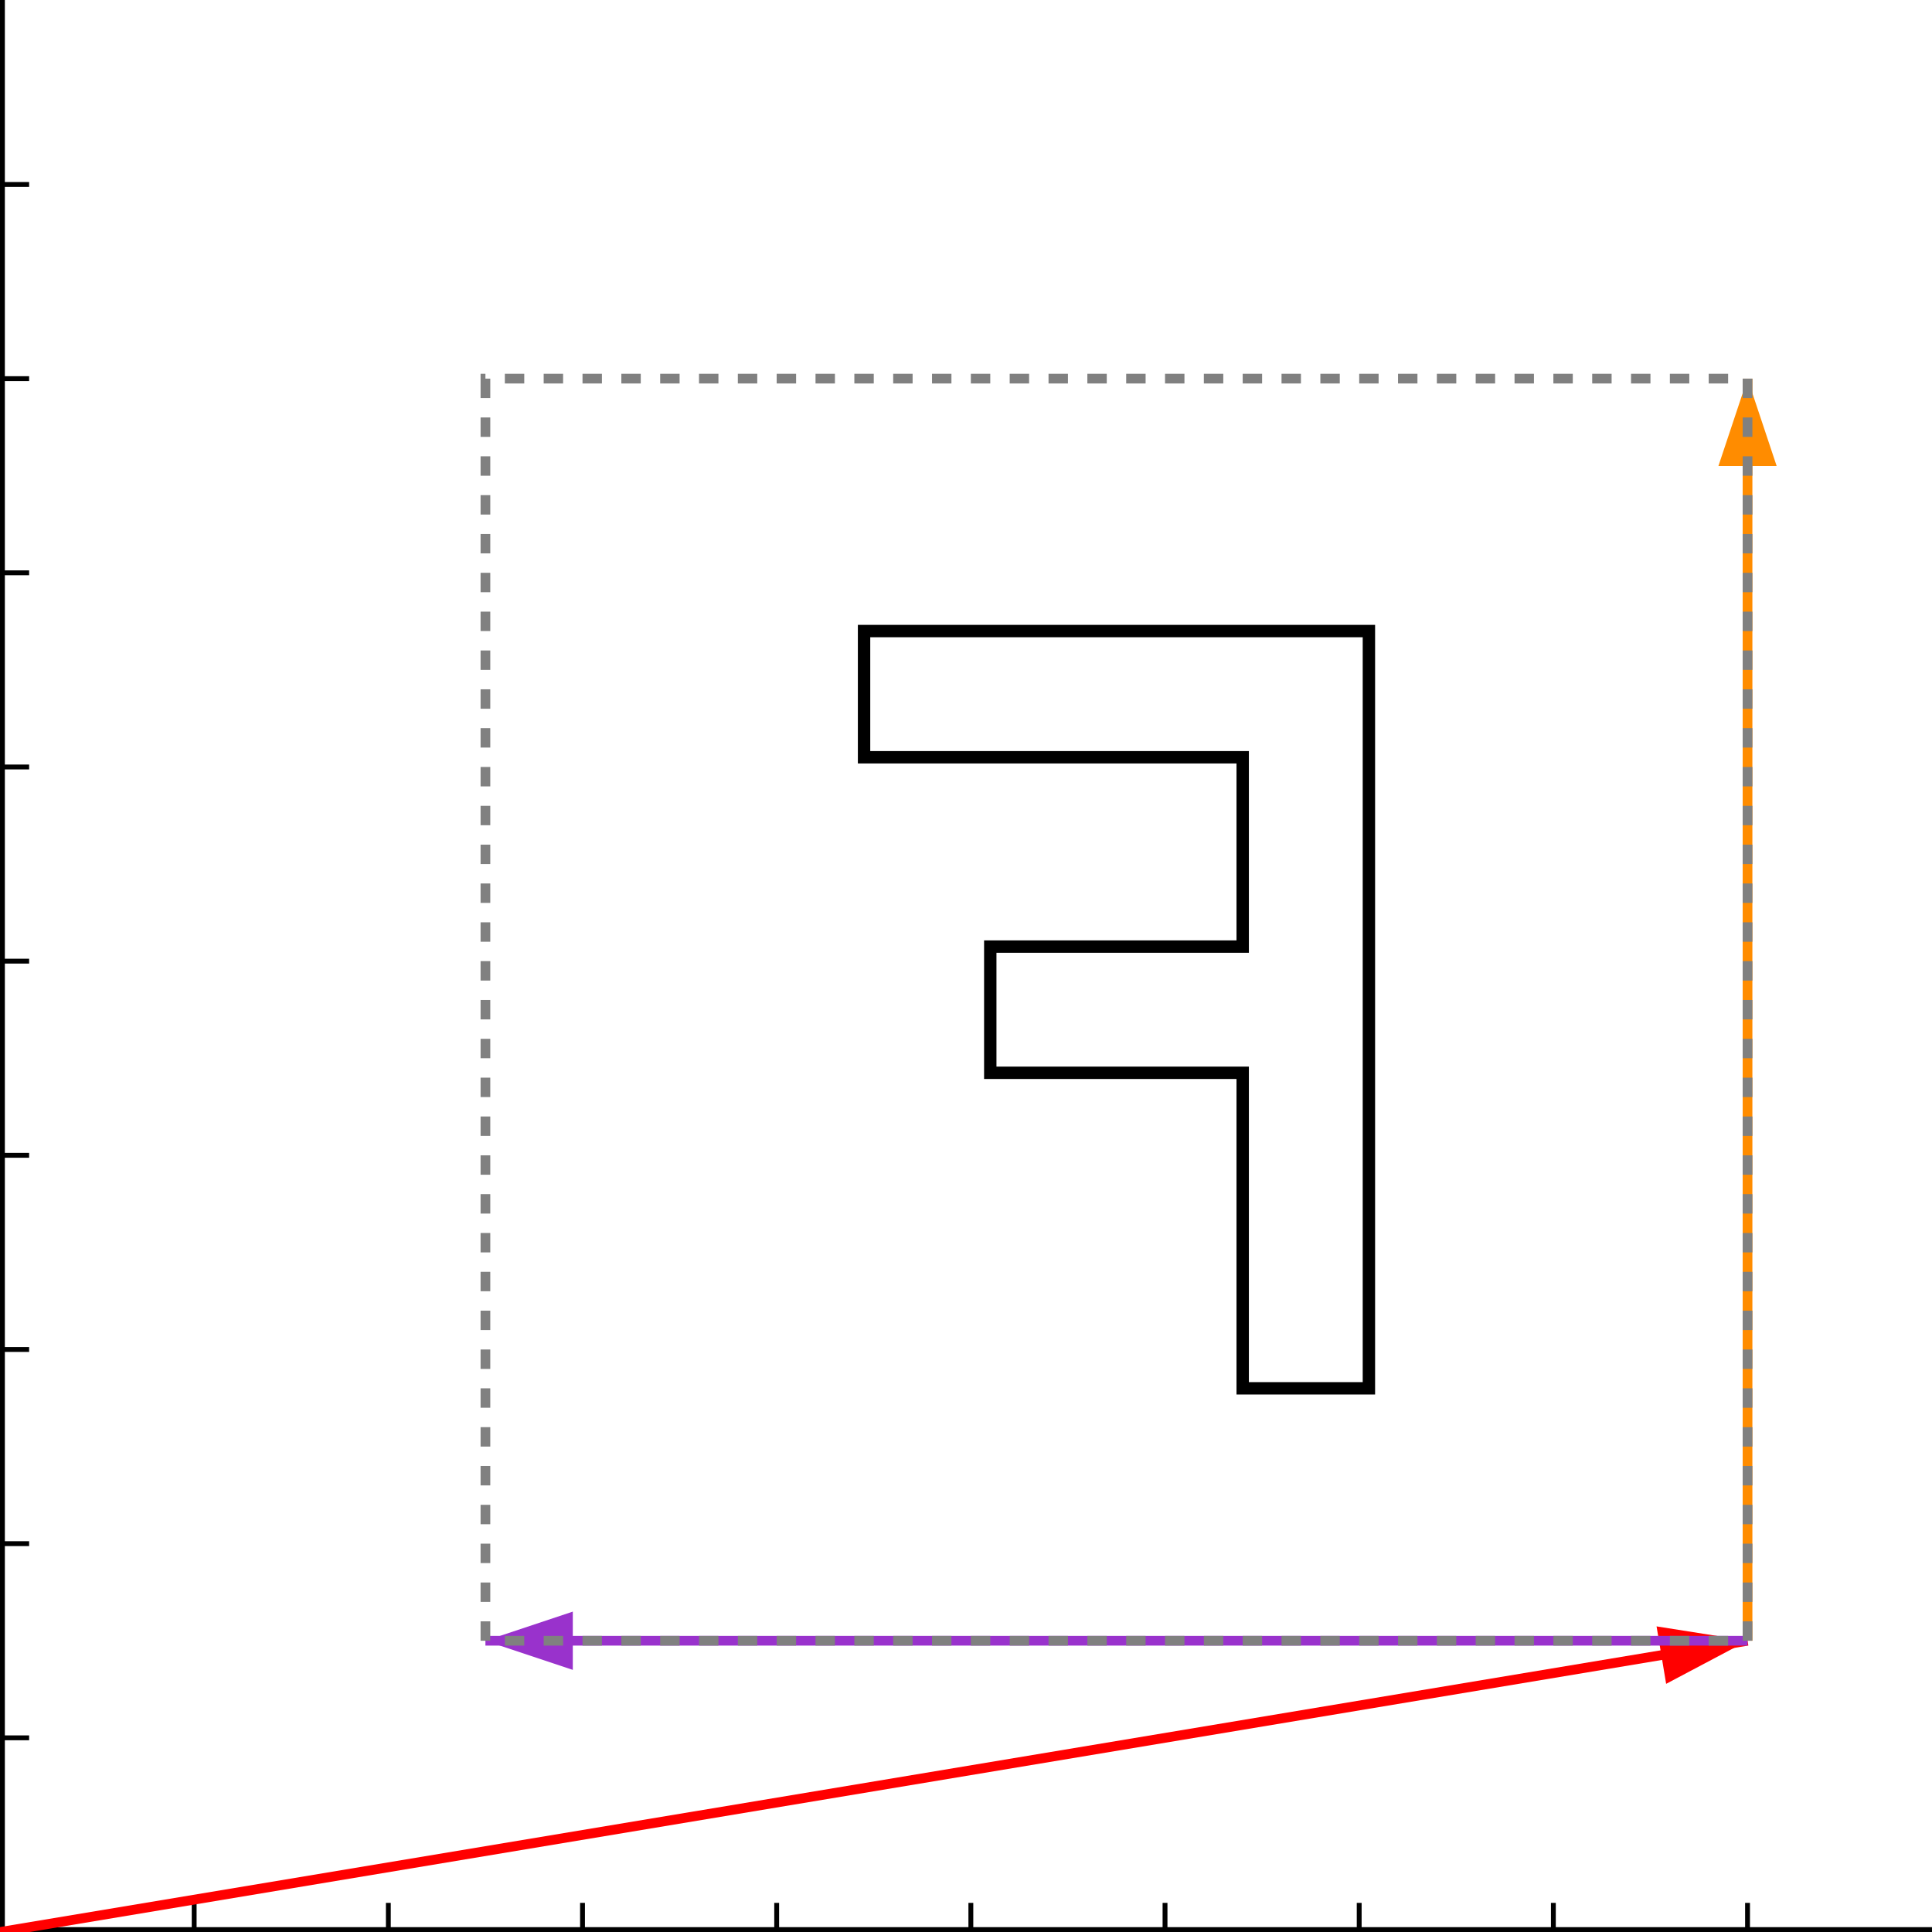
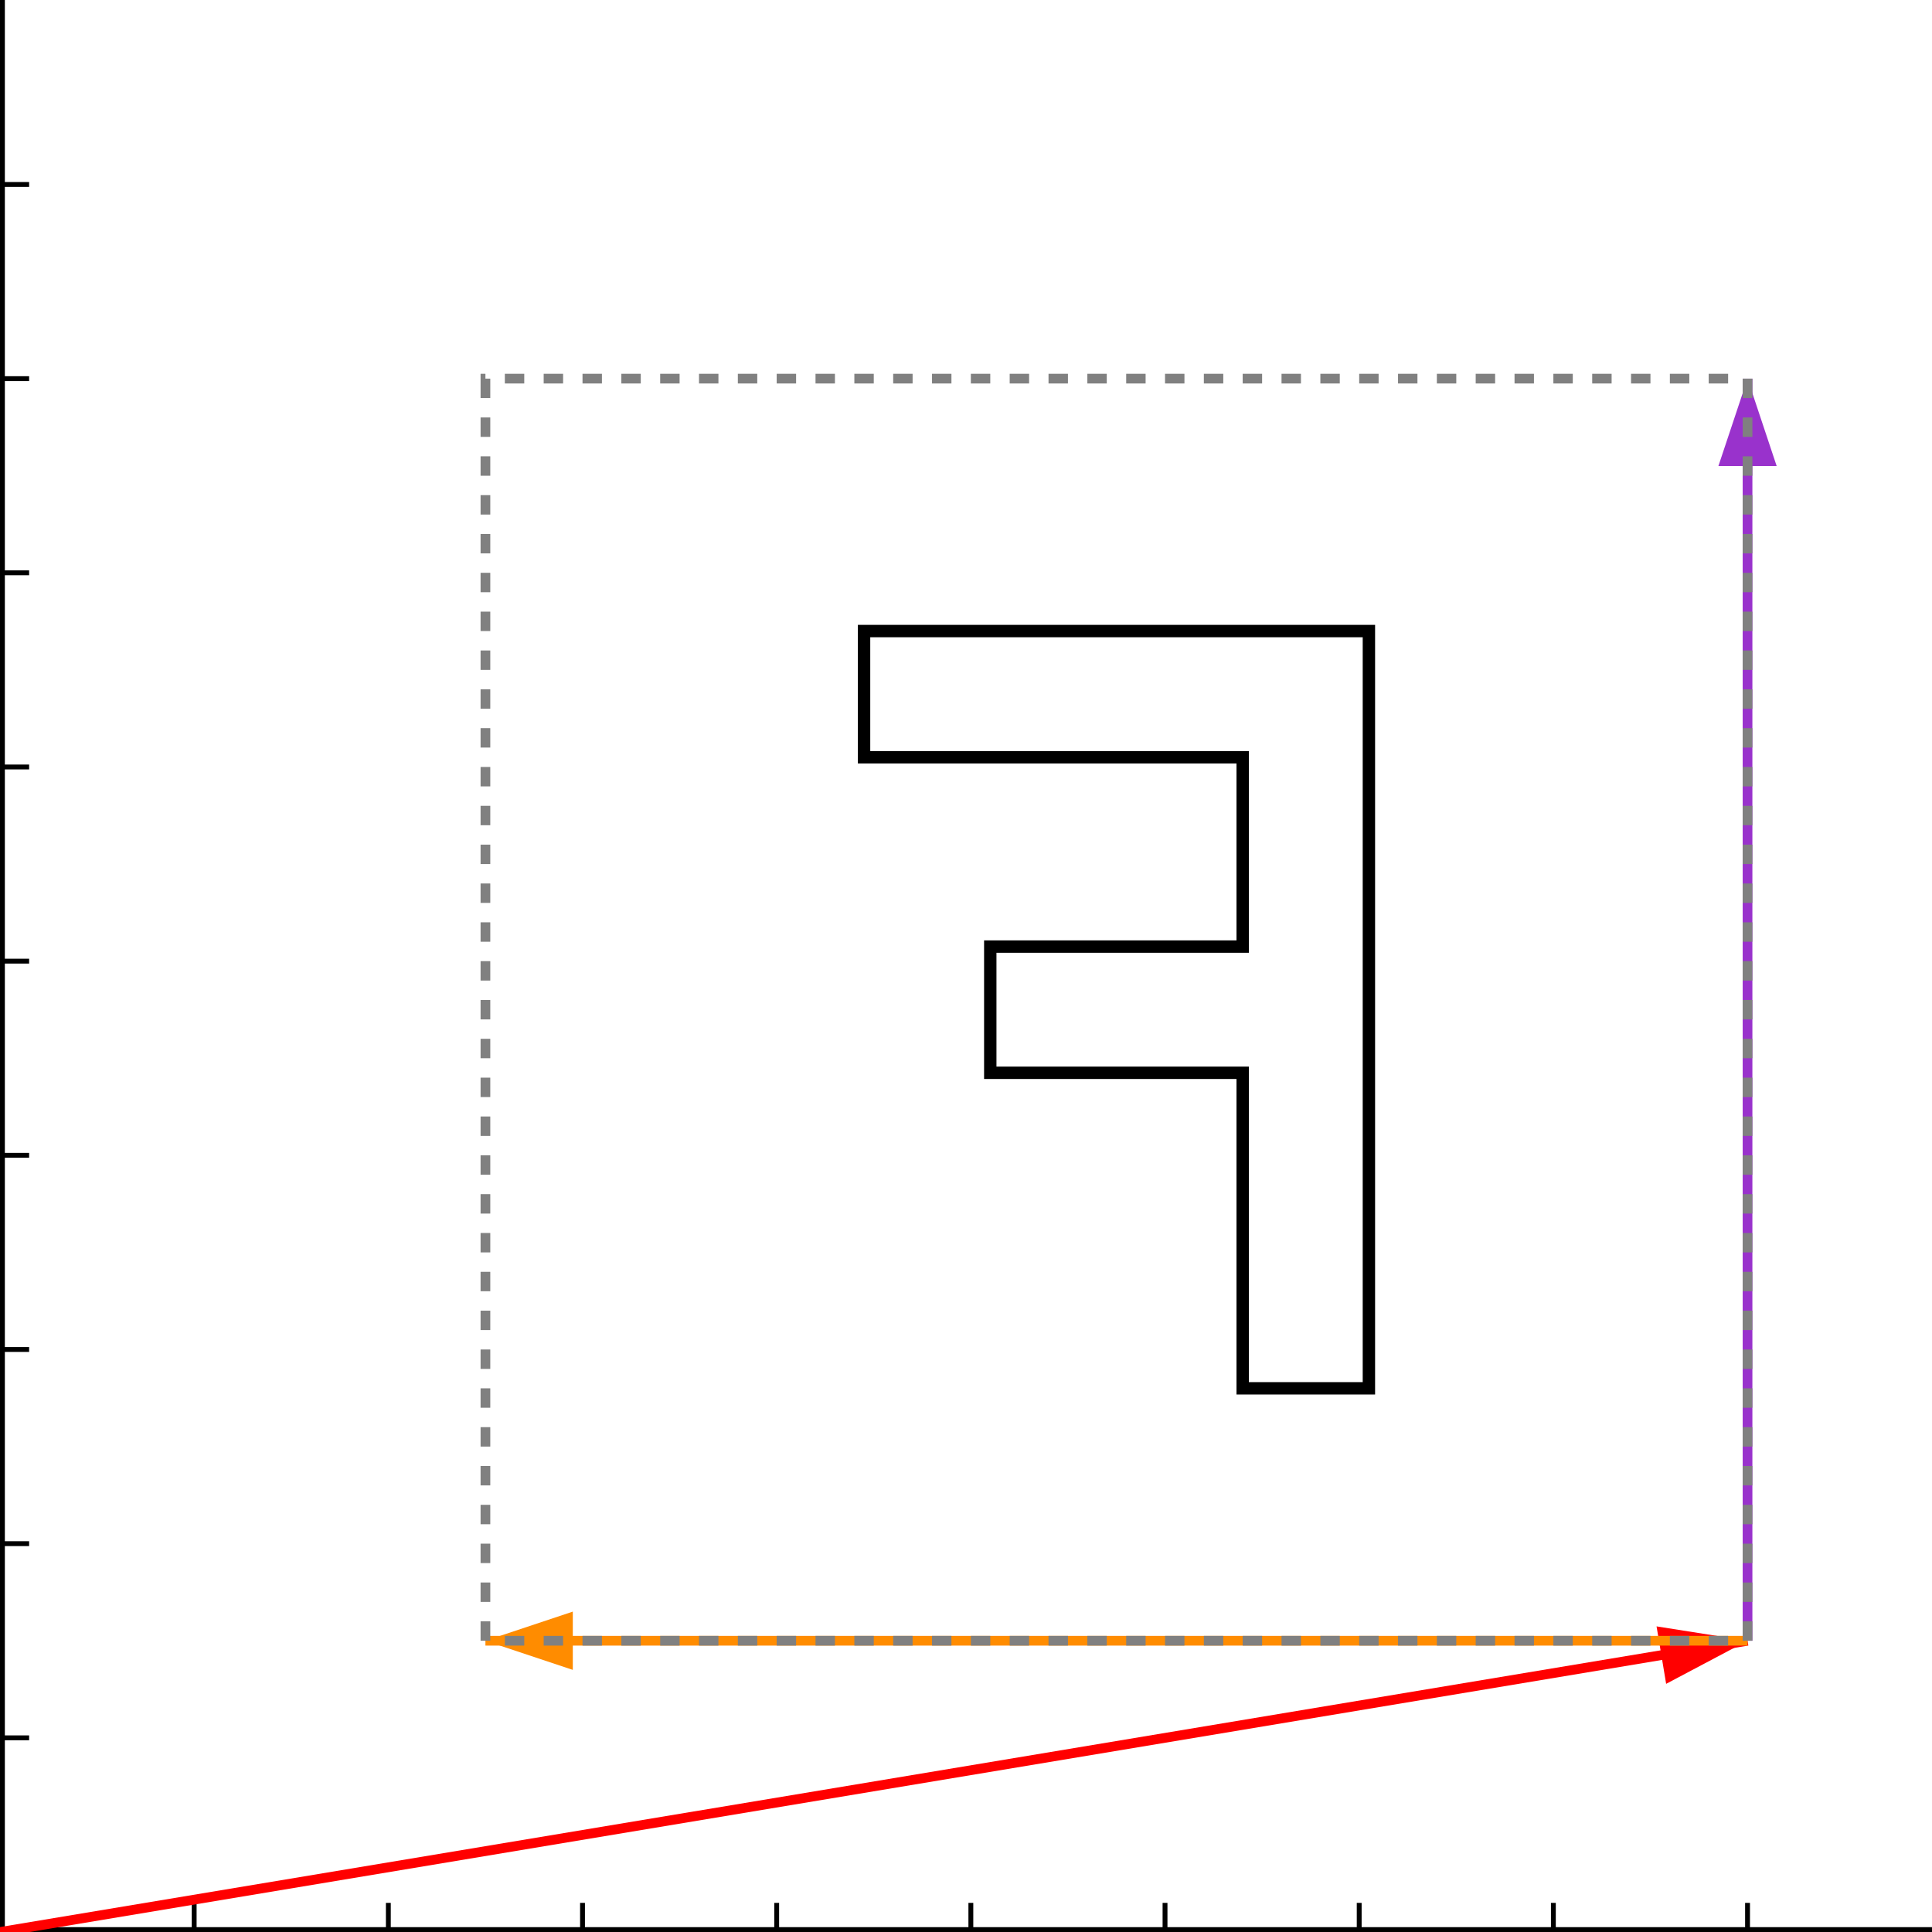
<svg xmlns="http://www.w3.org/2000/svg" version="1.1" x="0" y="0" width="199" height="199">
  <defs>
    <marker id="a-arrow" markerWidth="10" markerHeight="10" refX="9" refY="3" orient="auto" markerUnits="strokeWidth">
      <path d="M0,0 L0,6 L9,3 z" fill="#f00" />
    </marker>
    <marker id="b-arrow" markerWidth="10" markerHeight="10" refX="9" refY="3" orient="auto" markerUnits="strokeWidth">
      <path d="M0,0 L0,6 L9,3 z" fill="#FF8C00" />
    </marker>
    <marker id="c-arrow" markerWidth="10" markerHeight="10" refX="9" refY="3" orient="auto" markerUnits="strokeWidth">
      <path d="M0,0 L0,6 L9,3 z" fill="#9932CC" />
    </marker>
  </defs>
  <line x1="0" y1="199" x2="199" y2="199" stroke="black" stroke-width="1" />
  <line x1="0" y1="0" x2="0" y2="199" stroke="black" stroke-width="1" />
  <line x1="0" y1="199" x2="0" y2="196" stroke="black" stroke-width="0.5" />
  <line x1="20" y1="199" x2="20" y2="196" stroke="black" stroke-width="0.5" />
  <line x1="40" y1="199" x2="40" y2="196" stroke="black" stroke-width="0.5" />
  <line x1="60" y1="199" x2="60" y2="196" stroke="black" stroke-width="0.5" />
  <line x1="80" y1="199" x2="80" y2="196" stroke="black" stroke-width="0.5" />
  <line x1="100" y1="199" x2="100" y2="196" stroke="black" stroke-width="0.5" />
  <line x1="120" y1="199" x2="120" y2="196" stroke="black" stroke-width="0.5" />
  <line x1="140" y1="199" x2="140" y2="196" stroke="black" stroke-width="0.5" />
  <line x1="160" y1="199" x2="160" y2="196" stroke="black" stroke-width="0.5" />
  <line x1="180" y1="199" x2="180" y2="196" stroke="black" stroke-width="0.5" />
  <line x1="0" y1="199" x2="3" y2="199" stroke="black" stroke-width="0.5" />
  <line x1="0" y1="179" x2="3" y2="179" stroke="black" stroke-width="0.5" />
  <line x1="0" y1="159" x2="3" y2="159" stroke="black" stroke-width="0.5" />
  <line x1="0" y1="139" x2="3" y2="139" stroke="black" stroke-width="0.5" />
  <line x1="0" y1="119" x2="3" y2="119" stroke="black" stroke-width="0.5" />
  <line x1="0" y1="99" x2="3" y2="99" stroke="black" stroke-width="0.5" />
  <line x1="0" y1="79" x2="3" y2="79" stroke="black" stroke-width="0.5" />
  <line x1="0" y1="59" x2="3" y2="59" stroke="black" stroke-width="0.5" />
  <line x1="0" y1="39" x2="3" y2="39" stroke="black" stroke-width="0.5" />
  <line x1="0" y1="19" x2="3" y2="19" stroke="black" stroke-width="0.5" />
  <line x1="0" y1="199" x2="180" y2="169" stroke="#f00" stroke-width="1" marker-end="url(#a-arrow)" />
-   <line x1="180" y1="169" x2="180" y2="39" stroke="#FF8C00" stroke-width="1" marker-end="url(#b-arrow)" />
-   <line x1="180" y1="169" x2="50" y2="169" stroke="#9932CC" stroke-width="1" marker-end="url(#c-arrow)" />
+   <line x1="180" y1="169" x2="180" y2="39" stroke="#9932CC" stroke-width="1" marker-end="url(#c-arrow)" />
+   <line x1="180" y1="169" x2="50" y2="169" stroke="#FF8C00" stroke-width="1" marker-end="url(#b-arrow)" />
  <polygon stroke="Black" stroke-width="1.275" fill="None" points="141,143 128,143 128,110.5 102,110.5 102,97.5 128,97.5 128,78 89,78 89,65 141,65" />
  <polyline stroke="Grey" stroke-width="1" stroke-dasharray="2,2" fill="None" points="180,169 180,39 50,39 50,169 180,169" />
</svg>
